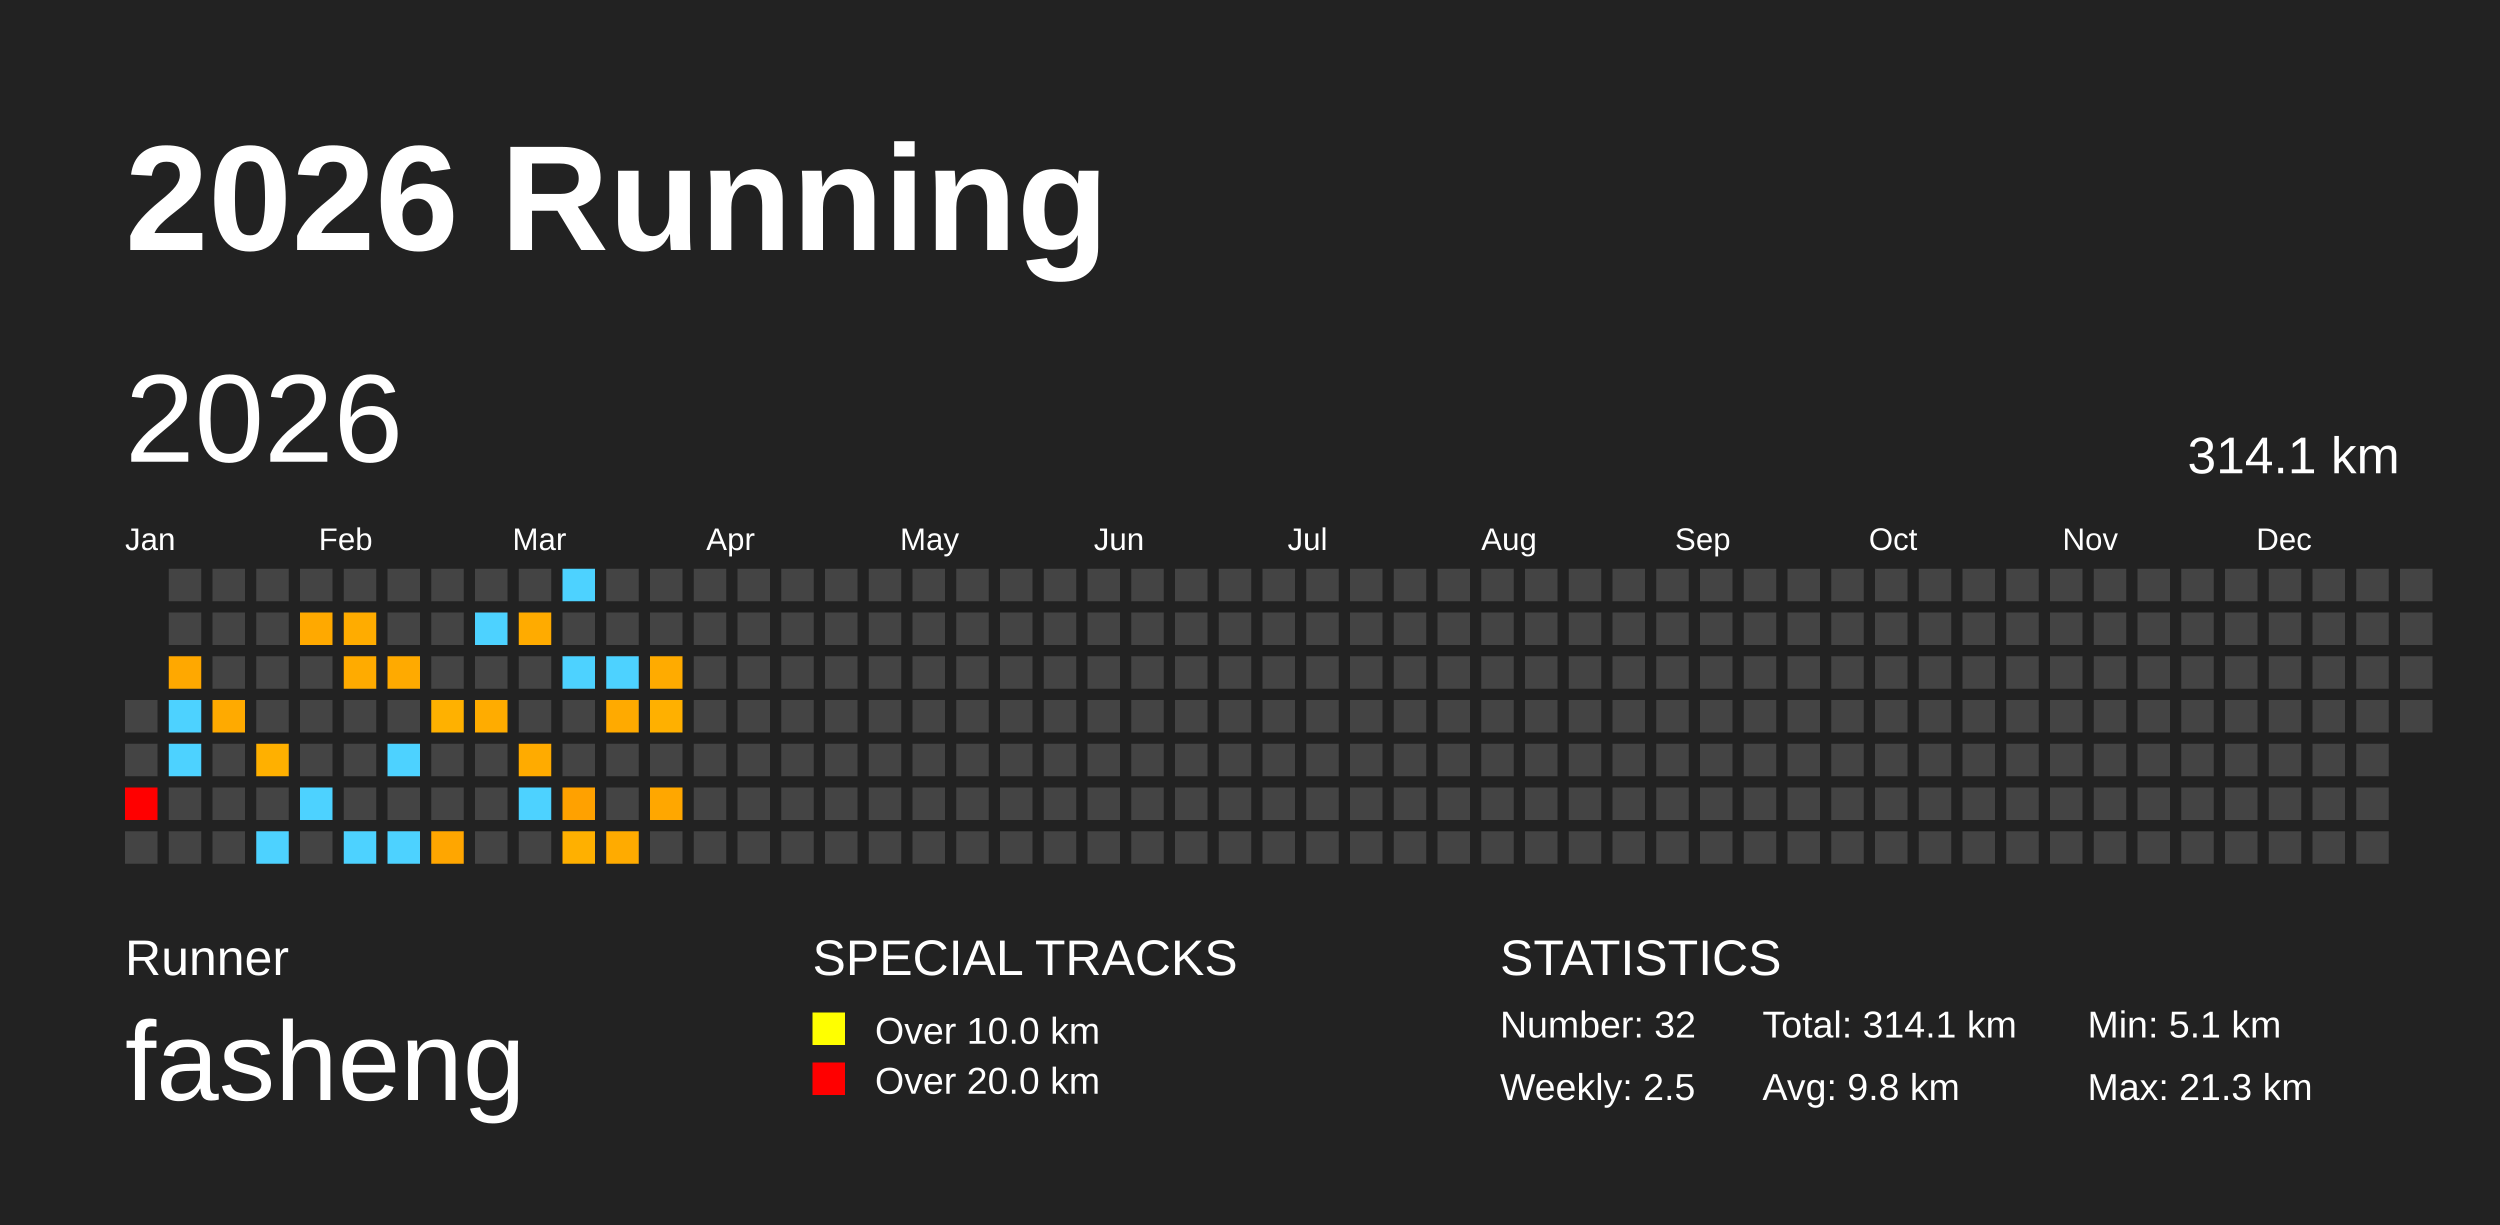
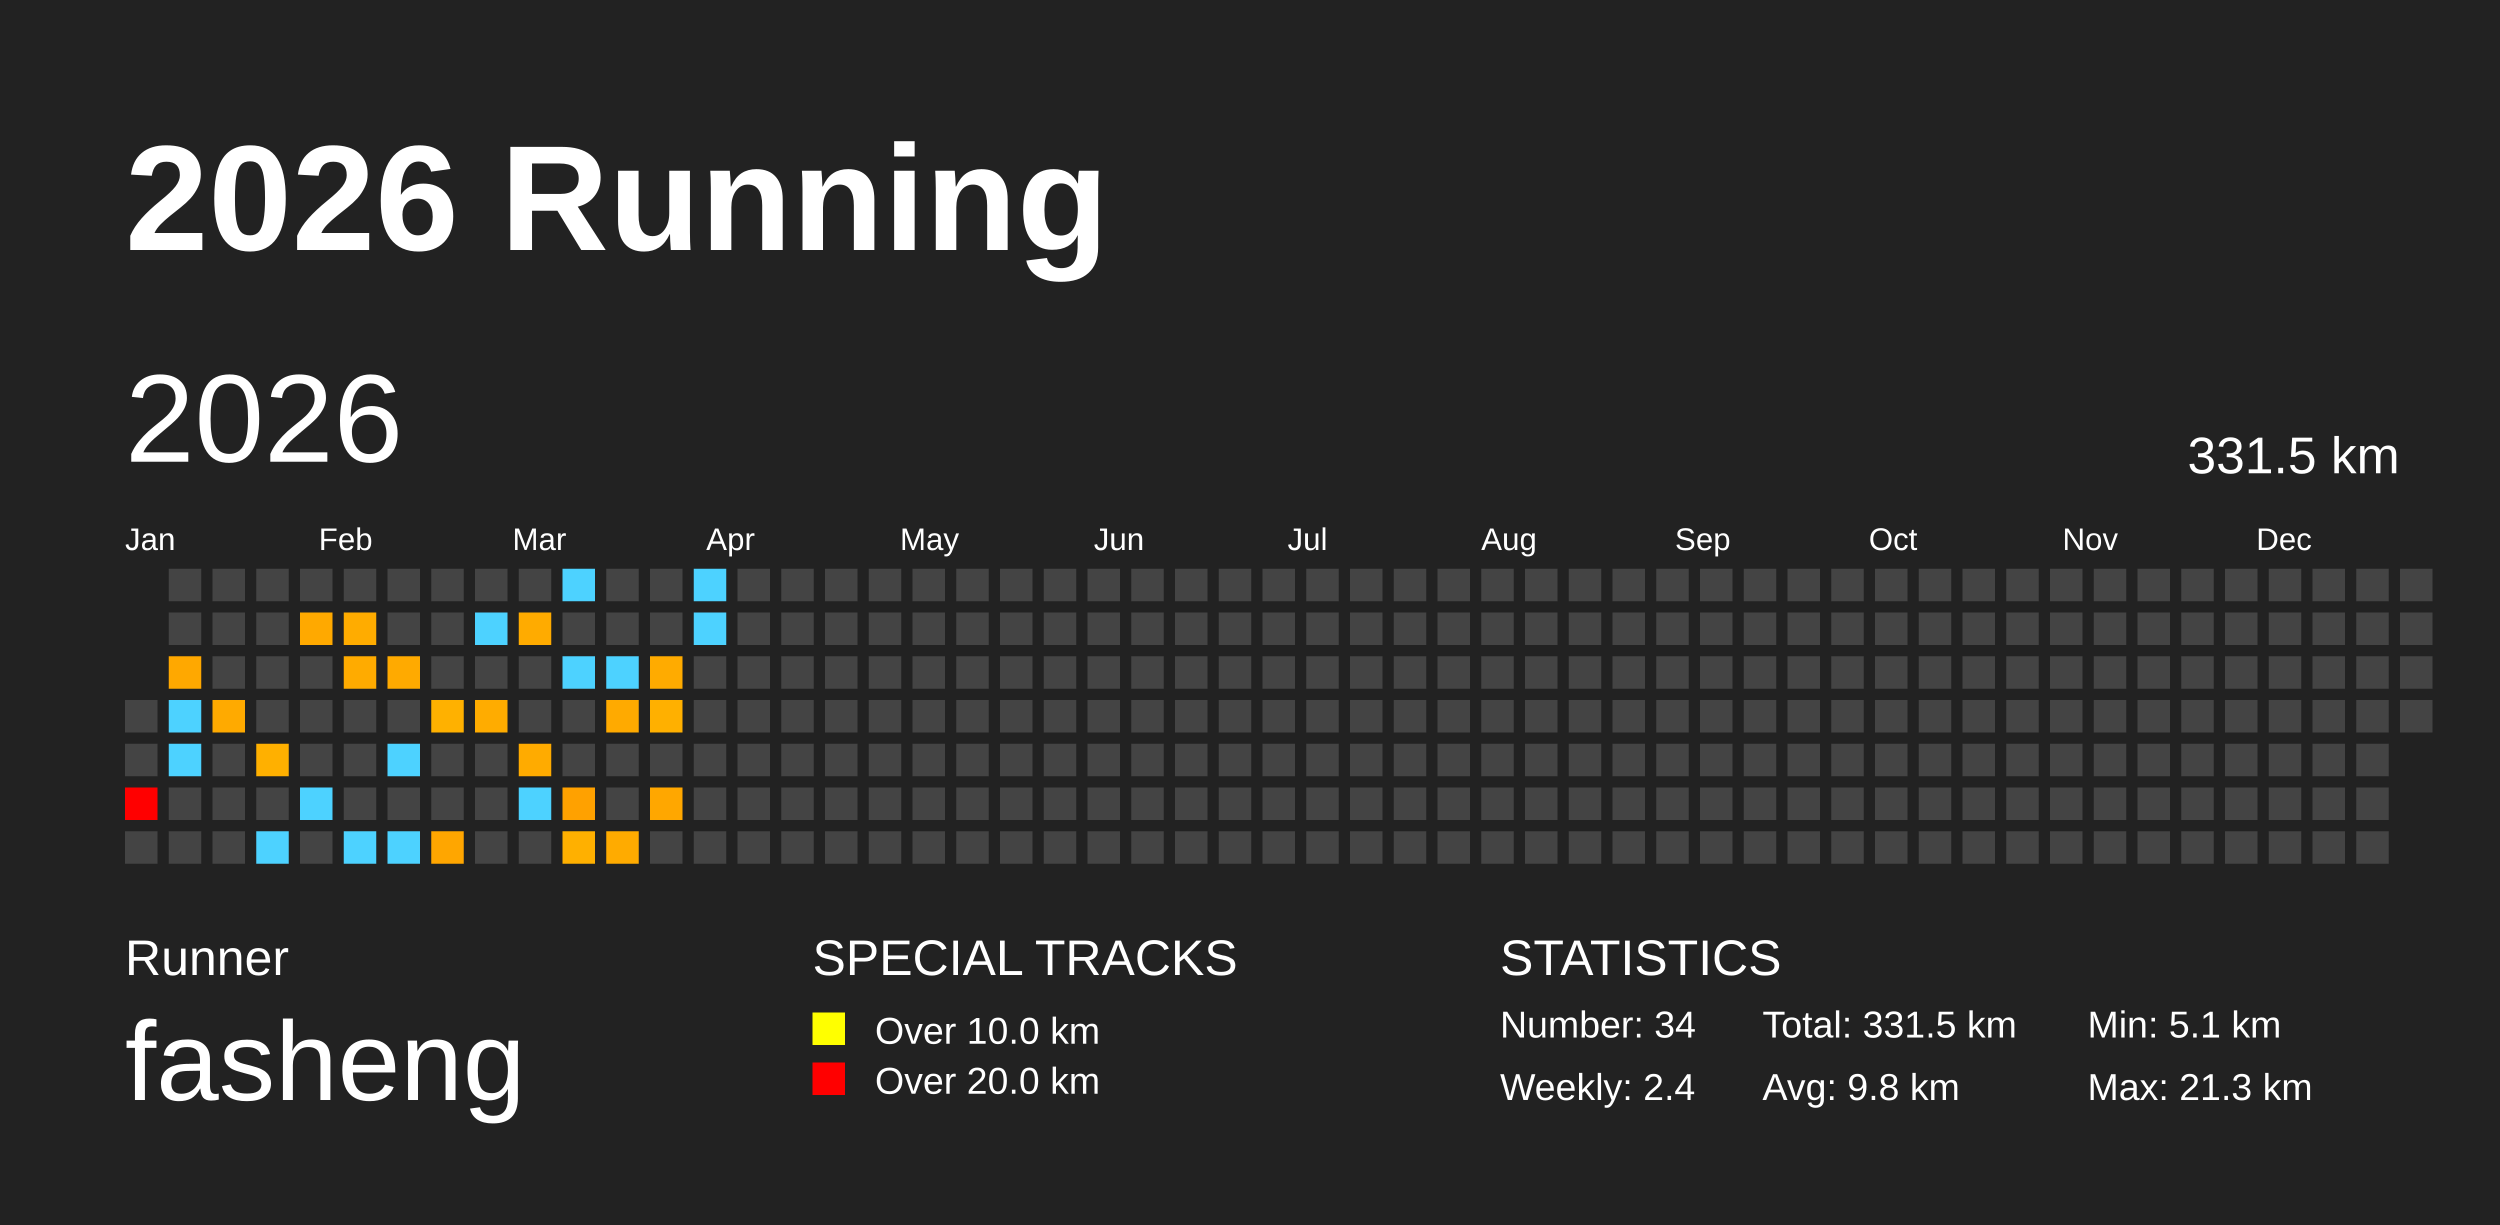
<svg xmlns="http://www.w3.org/2000/svg" baseProfile="full" height="98mm" version="1.1" viewBox="0,0,200,98" width="200mm">
  <defs />
  <rect fill="#222222" height="98" width="200" x="0" y="0" />
  <text fill="#FFFFFF" style="font-size:12px; font-family:Arial; font-weight:bold;" x="10" y="20">2026 Running</text>
  <text fill="#FFFFFF" style="font-size:4px; font-family:Arial" x="10" y="78">Runner</text>
  <text fill="#FFFFFF" style="font-size:9px; font-family:Arial" x="10" y="88">fasheng</text>
  <text fill="#FFFFFF" style="font-size:4px; font-family:Arial" x="65" y="78">SPECIAL TRACKS</text>
  <rect fill="yellow" height="2.6" width="2.6" x="65" y="81" />
  <text fill="#FFFFFF" style="font-size:3px; font-family:Arial" x="70" y="83.5">Over 10.0 km</text>
  <rect fill="red" height="2.6" width="2.6" x="65" y="85" />
  <text fill="#FFFFFF" style="font-size:3px; font-family:Arial" x="70" y="87.5">Over 20.0 km</text>
  <text fill="#FFFFFF" style="font-size:4px; font-family:Arial" x="120" y="78">STATISTICS</text>
-   <text fill="#FFFFFF" style="font-size:3px; font-family:Arial" x="120" y="83">Number: 32</text>
-   <text fill="#FFFFFF" style="font-size:3px; font-family:Arial" x="120" y="88">Weekly: 2.5</text>
-   <text fill="#FFFFFF" style="font-size:3px; font-family:Arial" x="141" y="83">Total: 314.1 km</text>
+   <text fill="#FFFFFF" style="font-size:3px; font-family:Arial" x="120" y="83">Number: 34</text>
+   <text fill="#FFFFFF" style="font-size:3px; font-family:Arial" x="120" y="88">Weekly: 2.4</text>
+   <text fill="#FFFFFF" style="font-size:3px; font-family:Arial" x="141" y="83">Total: 331.5 km</text>
  <text fill="#FFFFFF" style="font-size:3px; font-family:Arial" x="141" y="88">Avg: 9.8 km</text>
  <text fill="#FFFFFF" style="font-size:3px; font-family:Arial" x="167" y="83">Min: 5.1 km</text>
  <text fill="#FFFFFF" style="font-size:3px; font-family:Arial" x="167" y="88">Max: 21.3 km</text>
  <text dominant-baseline="hanging" fill="#FFFFFF" style="font-size:10.0px; font-family:Arial;" x="10" y="30">2026</text>
-   <text dominant-baseline="hanging" fill="#FFFFFF" style="font-size:4.125px; font-family:Arial;" x="175" y="35">314.1 km</text>
+   <text dominant-baseline="hanging" fill="#FFFFFF" style="font-size:4.125px; font-family:Arial;" x="175" y="35">331.5 km</text>
  <text fill="#FFFFFF" style="font-size:2.5px; font-family:Arial" x="10.0" y="44">Jan</text>
  <text fill="#FFFFFF" style="font-size:2.5px; font-family:Arial" x="25.5" y="44">Feb</text>
  <text fill="#FFFFFF" style="font-size:2.5px; font-family:Arial" x="41.0" y="44">Mar</text>
  <text fill="#FFFFFF" style="font-size:2.5px; font-family:Arial" x="56.5" y="44">Apr</text>
  <text fill="#FFFFFF" style="font-size:2.5px; font-family:Arial" x="72.0" y="44">May</text>
  <text fill="#FFFFFF" style="font-size:2.5px; font-family:Arial" x="87.5" y="44">Jun</text>
  <text fill="#FFFFFF" style="font-size:2.5px; font-family:Arial" x="103.0" y="44">Jul</text>
  <text fill="#FFFFFF" style="font-size:2.5px; font-family:Arial" x="118.5" y="44">Aug</text>
  <text fill="#FFFFFF" style="font-size:2.5px; font-family:Arial" x="134.0" y="44">Sep</text>
  <text fill="#FFFFFF" style="font-size:2.5px; font-family:Arial" x="149.5" y="44">Oct</text>
  <text fill="#FFFFFF" style="font-size:2.5px; font-family:Arial" x="165.0" y="44">Nov</text>
  <text fill="#FFFFFF" style="font-size:2.5px; font-family:Arial" x="180.5" y="44">Dec</text>
  <rect fill="#444444" height="2.6" width="2.6" x="10.0" y="56.0" />
  <rect fill="#444444" height="2.6" width="2.6" x="10.0" y="59.5" />
  <rect fill="red" height="2.6" width="2.6" x="10.0" y="63.0" />
  <rect fill="#444444" height="2.6" width="2.6" x="10.0" y="66.5" />
  <rect fill="#444444" height="2.6" width="2.6" x="13.5" y="45.5" />
  <rect fill="#444444" height="2.6" width="2.6" x="13.5" y="49.0" />
  <rect fill="#ffa800" height="2.6" width="2.6" x="13.5" y="52.5" />
  <rect fill="#4dd2ff" height="2.6" width="2.6" x="13.5" y="56.0" />
  <rect fill="#4dd2ff" height="2.6" width="2.6" x="13.5" y="59.5" />
  <rect fill="#444444" height="2.6" width="2.6" x="13.5" y="63.0" />
  <rect fill="#444444" height="2.6" width="2.6" x="13.5" y="66.5" />
  <rect fill="#444444" height="2.6" width="2.6" x="17.0" y="45.5" />
  <rect fill="#444444" height="2.6" width="2.6" x="17.0" y="49.0" />
  <rect fill="#444444" height="2.6" width="2.6" x="17.0" y="52.5" />
  <rect fill="#ffaa00" height="2.6" width="2.6" x="17.0" y="56.0" />
  <rect fill="#444444" height="2.6" width="2.6" x="17.0" y="59.5" />
  <rect fill="#444444" height="2.6" width="2.6" x="17.0" y="63.0" />
  <rect fill="#444444" height="2.6" width="2.6" x="17.0" y="66.5" />
  <rect fill="#444444" height="2.6" width="2.6" x="20.5" y="45.5" />
  <rect fill="#444444" height="2.6" width="2.6" x="20.5" y="49.0" />
  <rect fill="#444444" height="2.6" width="2.6" x="20.5" y="52.5" />
  <rect fill="#444444" height="2.6" width="2.6" x="20.5" y="56.0" />
  <rect fill="#ffb000" height="2.6" width="2.6" x="20.5" y="59.5" />
  <rect fill="#444444" height="2.6" width="2.6" x="20.5" y="63.0" />
  <rect fill="#4dd2ff" height="2.6" width="2.6" x="20.5" y="66.5" />
  <rect fill="#444444" height="2.6" width="2.6" x="24.0" y="45.5" />
  <rect fill="#ffa900" height="2.6" width="2.6" x="24.0" y="49.0" />
  <rect fill="#444444" height="2.6" width="2.6" x="24.0" y="52.5" />
  <rect fill="#444444" height="2.6" width="2.6" x="24.0" y="56.0" />
  <rect fill="#444444" height="2.6" width="2.6" x="24.0" y="59.5" />
  <rect fill="#4dd2ff" height="2.6" width="2.6" x="24.0" y="63.0" />
  <rect fill="#444444" height="2.6" width="2.6" x="24.0" y="66.5" />
  <rect fill="#444444" height="2.6" width="2.6" x="27.5" y="45.5" />
  <rect fill="#ffac00" height="2.6" width="2.6" x="27.5" y="49.0" />
  <rect fill="#ffab00" height="2.6" width="2.6" x="27.5" y="52.5" />
  <rect fill="#444444" height="2.6" width="2.6" x="27.5" y="56.0" />
  <rect fill="#444444" height="2.6" width="2.6" x="27.5" y="59.5" />
  <rect fill="#444444" height="2.6" width="2.6" x="27.5" y="63.0" />
  <rect fill="#4dd2ff" height="2.6" width="2.6" x="27.5" y="66.5" />
  <rect fill="#444444" height="2.6" width="2.6" x="31.0" y="45.5" />
  <rect fill="#444444" height="2.6" width="2.6" x="31.0" y="49.0" />
  <rect fill="#ffaa00" height="2.6" width="2.6" x="31.0" y="52.5" />
  <rect fill="#444444" height="2.6" width="2.6" x="31.0" y="56.0" />
  <rect fill="#4dd2ff" height="2.6" width="2.6" x="31.0" y="59.5" />
  <rect fill="#444444" height="2.6" width="2.6" x="31.0" y="63.0" />
  <rect fill="#4dd2ff" height="2.6" width="2.6" x="31.0" y="66.5" />
  <rect fill="#444444" height="2.6" width="2.6" x="34.5" y="45.5" />
  <rect fill="#444444" height="2.6" width="2.6" x="34.5" y="49.0" />
  <rect fill="#444444" height="2.6" width="2.6" x="34.5" y="52.5" />
  <rect fill="#ffb100" height="2.6" width="2.6" x="34.5" y="56.0" />
  <rect fill="#444444" height="2.6" width="2.6" x="34.5" y="59.5" />
  <rect fill="#444444" height="2.6" width="2.6" x="34.5" y="63.0" />
  <rect fill="#ffa600" height="2.6" width="2.6" x="34.5" y="66.5" />
  <rect fill="#444444" height="2.6" width="2.6" x="38.0" y="45.5" />
  <rect fill="#4dd2ff" height="2.6" width="2.6" x="38.0" y="49.0" />
  <rect fill="#444444" height="2.6" width="2.6" x="38.0" y="52.5" />
  <rect fill="#ffac00" height="2.6" width="2.6" x="38.0" y="56.0" />
  <rect fill="#444444" height="2.6" width="2.6" x="38.0" y="59.5" />
  <rect fill="#444444" height="2.6" width="2.6" x="38.0" y="63.0" />
  <rect fill="#444444" height="2.6" width="2.6" x="38.0" y="66.5" />
  <rect fill="#444444" height="2.6" width="2.6" x="41.5" y="45.5" />
  <rect fill="#ffab00" height="2.6" width="2.6" x="41.5" y="49.0" />
  <rect fill="#444444" height="2.6" width="2.6" x="41.5" y="52.5" />
  <rect fill="#444444" height="2.6" width="2.6" x="41.5" y="56.0" />
  <rect fill="#ffab00" height="2.6" width="2.6" x="41.5" y="59.5" />
  <rect fill="#4dd2ff" height="2.6" width="2.6" x="41.5" y="63.0" />
  <rect fill="#444444" height="2.6" width="2.6" x="41.5" y="66.5" />
  <rect fill="#4dd2ff" height="2.6" width="2.6" x="45.0" y="45.5" />
  <rect fill="#444444" height="2.6" width="2.6" x="45.0" y="49.0" />
  <rect fill="#4dd2ff" height="2.6" width="2.6" x="45.0" y="52.5" />
  <rect fill="#444444" height="2.6" width="2.6" x="45.0" y="56.0" />
  <rect fill="#444444" height="2.6" width="2.6" x="45.0" y="59.5" />
  <rect fill="#ffa100" height="2.6" width="2.6" x="45.0" y="63.0" />
  <rect fill="#ffb000" height="2.6" width="2.6" x="45.0" y="66.5" />
  <rect fill="#444444" height="2.6" width="2.6" x="48.5" y="45.5" />
  <rect fill="#444444" height="2.6" width="2.6" x="48.5" y="49.0" />
  <rect fill="#4dd2ff" height="2.6" width="2.6" x="48.5" y="52.5" />
  <rect fill="#ffaa00" height="2.6" width="2.6" x="48.5" y="56.0" />
  <rect fill="#444444" height="2.6" width="2.6" x="48.5" y="59.5" />
  <rect fill="#444444" height="2.6" width="2.6" x="48.5" y="63.0" />
  <rect fill="#ffab00" height="2.6" width="2.6" x="48.5" y="66.5" />
  <rect fill="#444444" height="2.6" width="2.6" x="52.0" y="45.5" />
  <rect fill="#444444" height="2.6" width="2.6" x="52.0" y="49.0" />
  <rect fill="#ffab00" height="2.6" width="2.6" x="52.0" y="52.5" />
  <rect fill="#ffb000" height="2.6" width="2.6" x="52.0" y="56.0" />
  <rect fill="#444444" height="2.6" width="2.6" x="52.0" y="59.5" />
  <rect fill="#ffa700" height="2.6" width="2.6" x="52.0" y="63.0" />
  <rect fill="#444444" height="2.6" width="2.6" x="52.0" y="66.5" />
-   <rect fill="#444444" height="2.6" width="2.6" x="55.5" y="45.5" />
-   <rect fill="#444444" height="2.6" width="2.6" x="55.5" y="49.0" />
+   <rect fill="#4dd2ff" height="2.6" width="2.6" x="55.5" y="45.5" />
+   <rect fill="#4dd2ff" height="2.6" width="2.6" x="55.5" y="49.0" />
  <rect fill="#444444" height="2.6" width="2.6" x="55.5" y="52.5" />
  <rect fill="#444444" height="2.6" width="2.6" x="55.5" y="56.0" />
  <rect fill="#444444" height="2.6" width="2.6" x="55.5" y="59.5" />
  <rect fill="#444444" height="2.6" width="2.6" x="55.5" y="63.0" />
  <rect fill="#444444" height="2.6" width="2.6" x="55.5" y="66.5" />
  <rect fill="#444444" height="2.6" width="2.6" x="59.0" y="45.5" />
  <rect fill="#444444" height="2.6" width="2.6" x="59.0" y="49.0" />
  <rect fill="#444444" height="2.6" width="2.6" x="59.0" y="52.5" />
  <rect fill="#444444" height="2.6" width="2.6" x="59.0" y="56.0" />
  <rect fill="#444444" height="2.6" width="2.6" x="59.0" y="59.5" />
  <rect fill="#444444" height="2.6" width="2.6" x="59.0" y="63.0" />
  <rect fill="#444444" height="2.6" width="2.6" x="59.0" y="66.5" />
  <rect fill="#444444" height="2.6" width="2.6" x="62.5" y="45.5" />
  <rect fill="#444444" height="2.6" width="2.6" x="62.5" y="49.0" />
  <rect fill="#444444" height="2.6" width="2.6" x="62.5" y="52.5" />
  <rect fill="#444444" height="2.6" width="2.6" x="62.5" y="56.0" />
  <rect fill="#444444" height="2.6" width="2.6" x="62.5" y="59.5" />
  <rect fill="#444444" height="2.6" width="2.6" x="62.5" y="63.0" />
  <rect fill="#444444" height="2.6" width="2.6" x="62.5" y="66.5" />
  <rect fill="#444444" height="2.6" width="2.6" x="66.0" y="45.5" />
  <rect fill="#444444" height="2.6" width="2.6" x="66.0" y="49.0" />
  <rect fill="#444444" height="2.6" width="2.6" x="66.0" y="52.5" />
  <rect fill="#444444" height="2.6" width="2.6" x="66.0" y="56.0" />
  <rect fill="#444444" height="2.6" width="2.6" x="66.0" y="59.5" />
  <rect fill="#444444" height="2.6" width="2.6" x="66.0" y="63.0" />
  <rect fill="#444444" height="2.6" width="2.6" x="66.0" y="66.5" />
  <rect fill="#444444" height="2.6" width="2.6" x="69.5" y="45.5" />
  <rect fill="#444444" height="2.6" width="2.6" x="69.5" y="49.0" />
  <rect fill="#444444" height="2.6" width="2.6" x="69.5" y="52.5" />
  <rect fill="#444444" height="2.6" width="2.6" x="69.5" y="56.0" />
  <rect fill="#444444" height="2.6" width="2.6" x="69.5" y="59.5" />
  <rect fill="#444444" height="2.6" width="2.6" x="69.5" y="63.0" />
  <rect fill="#444444" height="2.6" width="2.6" x="69.5" y="66.5" />
  <rect fill="#444444" height="2.6" width="2.6" x="73.0" y="45.5" />
  <rect fill="#444444" height="2.6" width="2.6" x="73.0" y="49.0" />
  <rect fill="#444444" height="2.6" width="2.6" x="73.0" y="52.5" />
  <rect fill="#444444" height="2.6" width="2.6" x="73.0" y="56.0" />
  <rect fill="#444444" height="2.6" width="2.6" x="73.0" y="59.5" />
  <rect fill="#444444" height="2.6" width="2.6" x="73.0" y="63.0" />
  <rect fill="#444444" height="2.6" width="2.6" x="73.0" y="66.5" />
  <rect fill="#444444" height="2.6" width="2.6" x="76.5" y="45.5" />
  <rect fill="#444444" height="2.6" width="2.6" x="76.5" y="49.0" />
  <rect fill="#444444" height="2.6" width="2.6" x="76.5" y="52.5" />
  <rect fill="#444444" height="2.6" width="2.6" x="76.5" y="56.0" />
  <rect fill="#444444" height="2.6" width="2.6" x="76.5" y="59.5" />
  <rect fill="#444444" height="2.6" width="2.6" x="76.5" y="63.0" />
  <rect fill="#444444" height="2.6" width="2.6" x="76.5" y="66.5" />
  <rect fill="#444444" height="2.6" width="2.6" x="80.0" y="45.5" />
  <rect fill="#444444" height="2.6" width="2.6" x="80.0" y="49.0" />
  <rect fill="#444444" height="2.6" width="2.6" x="80.0" y="52.5" />
  <rect fill="#444444" height="2.6" width="2.6" x="80.0" y="56.0" />
  <rect fill="#444444" height="2.6" width="2.6" x="80.0" y="59.5" />
  <rect fill="#444444" height="2.6" width="2.6" x="80.0" y="63.0" />
  <rect fill="#444444" height="2.6" width="2.6" x="80.0" y="66.5" />
  <rect fill="#444444" height="2.6" width="2.6" x="83.5" y="45.5" />
  <rect fill="#444444" height="2.6" width="2.6" x="83.5" y="49.0" />
  <rect fill="#444444" height="2.6" width="2.6" x="83.5" y="52.5" />
  <rect fill="#444444" height="2.6" width="2.6" x="83.5" y="56.0" />
  <rect fill="#444444" height="2.6" width="2.6" x="83.5" y="59.5" />
  <rect fill="#444444" height="2.6" width="2.6" x="83.5" y="63.0" />
  <rect fill="#444444" height="2.6" width="2.6" x="83.5" y="66.5" />
  <rect fill="#444444" height="2.6" width="2.6" x="87.0" y="45.5" />
  <rect fill="#444444" height="2.6" width="2.6" x="87.0" y="49.0" />
  <rect fill="#444444" height="2.6" width="2.6" x="87.0" y="52.5" />
  <rect fill="#444444" height="2.6" width="2.6" x="87.0" y="56.0" />
  <rect fill="#444444" height="2.6" width="2.6" x="87.0" y="59.5" />
  <rect fill="#444444" height="2.6" width="2.6" x="87.0" y="63.0" />
  <rect fill="#444444" height="2.6" width="2.6" x="87.0" y="66.5" />
  <rect fill="#444444" height="2.6" width="2.6" x="90.5" y="45.5" />
  <rect fill="#444444" height="2.6" width="2.6" x="90.5" y="49.0" />
  <rect fill="#444444" height="2.6" width="2.6" x="90.5" y="52.5" />
  <rect fill="#444444" height="2.6" width="2.6" x="90.5" y="56.0" />
  <rect fill="#444444" height="2.6" width="2.6" x="90.5" y="59.5" />
  <rect fill="#444444" height="2.6" width="2.6" x="90.5" y="63.0" />
  <rect fill="#444444" height="2.6" width="2.6" x="90.5" y="66.5" />
  <rect fill="#444444" height="2.6" width="2.6" x="94.0" y="45.5" />
  <rect fill="#444444" height="2.6" width="2.6" x="94.0" y="49.0" />
  <rect fill="#444444" height="2.6" width="2.6" x="94.0" y="52.5" />
  <rect fill="#444444" height="2.6" width="2.6" x="94.0" y="56.0" />
  <rect fill="#444444" height="2.6" width="2.6" x="94.0" y="59.5" />
  <rect fill="#444444" height="2.6" width="2.6" x="94.0" y="63.0" />
  <rect fill="#444444" height="2.6" width="2.6" x="94.0" y="66.5" />
  <rect fill="#444444" height="2.6" width="2.6" x="97.5" y="45.5" />
  <rect fill="#444444" height="2.6" width="2.6" x="97.5" y="49.0" />
  <rect fill="#444444" height="2.6" width="2.6" x="97.5" y="52.5" />
  <rect fill="#444444" height="2.6" width="2.6" x="97.5" y="56.0" />
  <rect fill="#444444" height="2.6" width="2.6" x="97.5" y="59.5" />
  <rect fill="#444444" height="2.6" width="2.6" x="97.5" y="63.0" />
  <rect fill="#444444" height="2.6" width="2.6" x="97.5" y="66.5" />
  <rect fill="#444444" height="2.6" width="2.6" x="101.0" y="45.5" />
  <rect fill="#444444" height="2.6" width="2.6" x="101.0" y="49.0" />
  <rect fill="#444444" height="2.6" width="2.6" x="101.0" y="52.5" />
  <rect fill="#444444" height="2.6" width="2.6" x="101.0" y="56.0" />
  <rect fill="#444444" height="2.6" width="2.6" x="101.0" y="59.5" />
  <rect fill="#444444" height="2.6" width="2.6" x="101.0" y="63.0" />
  <rect fill="#444444" height="2.6" width="2.6" x="101.0" y="66.5" />
  <rect fill="#444444" height="2.6" width="2.6" x="104.5" y="45.5" />
  <rect fill="#444444" height="2.6" width="2.6" x="104.5" y="49.0" />
  <rect fill="#444444" height="2.6" width="2.6" x="104.5" y="52.5" />
  <rect fill="#444444" height="2.6" width="2.6" x="104.5" y="56.0" />
  <rect fill="#444444" height="2.6" width="2.6" x="104.5" y="59.5" />
  <rect fill="#444444" height="2.6" width="2.6" x="104.5" y="63.0" />
  <rect fill="#444444" height="2.6" width="2.6" x="104.5" y="66.5" />
  <rect fill="#444444" height="2.6" width="2.6" x="108.0" y="45.5" />
  <rect fill="#444444" height="2.6" width="2.6" x="108.0" y="49.0" />
  <rect fill="#444444" height="2.6" width="2.6" x="108.0" y="52.5" />
  <rect fill="#444444" height="2.6" width="2.6" x="108.0" y="56.0" />
  <rect fill="#444444" height="2.6" width="2.6" x="108.0" y="59.5" />
  <rect fill="#444444" height="2.6" width="2.6" x="108.0" y="63.0" />
  <rect fill="#444444" height="2.6" width="2.6" x="108.0" y="66.5" />
  <rect fill="#444444" height="2.6" width="2.6" x="111.5" y="45.5" />
  <rect fill="#444444" height="2.6" width="2.6" x="111.5" y="49.0" />
  <rect fill="#444444" height="2.6" width="2.6" x="111.5" y="52.5" />
  <rect fill="#444444" height="2.6" width="2.6" x="111.5" y="56.0" />
  <rect fill="#444444" height="2.6" width="2.6" x="111.5" y="59.5" />
  <rect fill="#444444" height="2.6" width="2.6" x="111.5" y="63.0" />
  <rect fill="#444444" height="2.6" width="2.6" x="111.5" y="66.5" />
  <rect fill="#444444" height="2.6" width="2.6" x="115.0" y="45.5" />
  <rect fill="#444444" height="2.6" width="2.6" x="115.0" y="49.0" />
  <rect fill="#444444" height="2.6" width="2.6" x="115.0" y="52.5" />
  <rect fill="#444444" height="2.6" width="2.6" x="115.0" y="56.0" />
  <rect fill="#444444" height="2.6" width="2.6" x="115.0" y="59.5" />
  <rect fill="#444444" height="2.6" width="2.6" x="115.0" y="63.0" />
  <rect fill="#444444" height="2.6" width="2.6" x="115.0" y="66.5" />
  <rect fill="#444444" height="2.6" width="2.6" x="118.5" y="45.5" />
  <rect fill="#444444" height="2.6" width="2.6" x="118.5" y="49.0" />
  <rect fill="#444444" height="2.6" width="2.6" x="118.5" y="52.5" />
  <rect fill="#444444" height="2.6" width="2.6" x="118.5" y="56.0" />
  <rect fill="#444444" height="2.6" width="2.6" x="118.5" y="59.5" />
  <rect fill="#444444" height="2.6" width="2.6" x="118.5" y="63.0" />
  <rect fill="#444444" height="2.6" width="2.6" x="118.5" y="66.5" />
  <rect fill="#444444" height="2.6" width="2.6" x="122.0" y="45.5" />
  <rect fill="#444444" height="2.6" width="2.6" x="122.0" y="49.0" />
  <rect fill="#444444" height="2.6" width="2.6" x="122.0" y="52.5" />
  <rect fill="#444444" height="2.6" width="2.6" x="122.0" y="56.0" />
  <rect fill="#444444" height="2.6" width="2.6" x="122.0" y="59.5" />
  <rect fill="#444444" height="2.6" width="2.6" x="122.0" y="63.0" />
  <rect fill="#444444" height="2.6" width="2.6" x="122.0" y="66.5" />
  <rect fill="#444444" height="2.6" width="2.6" x="125.5" y="45.5" />
  <rect fill="#444444" height="2.6" width="2.6" x="125.5" y="49.0" />
  <rect fill="#444444" height="2.6" width="2.6" x="125.5" y="52.5" />
  <rect fill="#444444" height="2.6" width="2.6" x="125.5" y="56.0" />
  <rect fill="#444444" height="2.6" width="2.6" x="125.5" y="59.5" />
  <rect fill="#444444" height="2.6" width="2.6" x="125.5" y="63.0" />
  <rect fill="#444444" height="2.6" width="2.6" x="125.5" y="66.5" />
  <rect fill="#444444" height="2.6" width="2.6" x="129.0" y="45.5" />
  <rect fill="#444444" height="2.6" width="2.6" x="129.0" y="49.0" />
  <rect fill="#444444" height="2.6" width="2.6" x="129.0" y="52.5" />
  <rect fill="#444444" height="2.6" width="2.6" x="129.0" y="56.0" />
  <rect fill="#444444" height="2.6" width="2.6" x="129.0" y="59.5" />
  <rect fill="#444444" height="2.6" width="2.6" x="129.0" y="63.0" />
  <rect fill="#444444" height="2.6" width="2.6" x="129.0" y="66.5" />
  <rect fill="#444444" height="2.6" width="2.6" x="132.5" y="45.5" />
  <rect fill="#444444" height="2.6" width="2.6" x="132.5" y="49.0" />
  <rect fill="#444444" height="2.6" width="2.6" x="132.5" y="52.5" />
  <rect fill="#444444" height="2.6" width="2.6" x="132.5" y="56.0" />
  <rect fill="#444444" height="2.6" width="2.6" x="132.5" y="59.5" />
  <rect fill="#444444" height="2.6" width="2.6" x="132.5" y="63.0" />
  <rect fill="#444444" height="2.6" width="2.6" x="132.5" y="66.5" />
  <rect fill="#444444" height="2.6" width="2.6" x="136.0" y="45.5" />
  <rect fill="#444444" height="2.6" width="2.6" x="136.0" y="49.0" />
  <rect fill="#444444" height="2.6" width="2.6" x="136.0" y="52.5" />
  <rect fill="#444444" height="2.6" width="2.6" x="136.0" y="56.0" />
  <rect fill="#444444" height="2.6" width="2.6" x="136.0" y="59.5" />
  <rect fill="#444444" height="2.6" width="2.6" x="136.0" y="63.0" />
  <rect fill="#444444" height="2.6" width="2.6" x="136.0" y="66.5" />
  <rect fill="#444444" height="2.6" width="2.6" x="139.5" y="45.5" />
  <rect fill="#444444" height="2.6" width="2.6" x="139.5" y="49.0" />
  <rect fill="#444444" height="2.6" width="2.6" x="139.5" y="52.5" />
  <rect fill="#444444" height="2.6" width="2.6" x="139.5" y="56.0" />
  <rect fill="#444444" height="2.6" width="2.6" x="139.5" y="59.5" />
  <rect fill="#444444" height="2.6" width="2.6" x="139.5" y="63.0" />
  <rect fill="#444444" height="2.6" width="2.6" x="139.5" y="66.5" />
  <rect fill="#444444" height="2.6" width="2.6" x="143.0" y="45.5" />
  <rect fill="#444444" height="2.6" width="2.6" x="143.0" y="49.0" />
  <rect fill="#444444" height="2.6" width="2.6" x="143.0" y="52.5" />
  <rect fill="#444444" height="2.6" width="2.6" x="143.0" y="56.0" />
  <rect fill="#444444" height="2.6" width="2.6" x="143.0" y="59.5" />
  <rect fill="#444444" height="2.6" width="2.6" x="143.0" y="63.0" />
  <rect fill="#444444" height="2.6" width="2.6" x="143.0" y="66.5" />
  <rect fill="#444444" height="2.6" width="2.6" x="146.5" y="45.5" />
  <rect fill="#444444" height="2.6" width="2.6" x="146.5" y="49.0" />
  <rect fill="#444444" height="2.6" width="2.6" x="146.5" y="52.5" />
  <rect fill="#444444" height="2.6" width="2.6" x="146.5" y="56.0" />
  <rect fill="#444444" height="2.6" width="2.6" x="146.5" y="59.5" />
  <rect fill="#444444" height="2.6" width="2.6" x="146.5" y="63.0" />
  <rect fill="#444444" height="2.6" width="2.6" x="146.5" y="66.5" />
  <rect fill="#444444" height="2.6" width="2.6" x="150.0" y="45.5" />
  <rect fill="#444444" height="2.6" width="2.6" x="150.0" y="49.0" />
  <rect fill="#444444" height="2.6" width="2.6" x="150.0" y="52.5" />
  <rect fill="#444444" height="2.6" width="2.6" x="150.0" y="56.0" />
  <rect fill="#444444" height="2.6" width="2.6" x="150.0" y="59.5" />
  <rect fill="#444444" height="2.6" width="2.6" x="150.0" y="63.0" />
  <rect fill="#444444" height="2.6" width="2.6" x="150.0" y="66.5" />
  <rect fill="#444444" height="2.6" width="2.6" x="153.5" y="45.5" />
  <rect fill="#444444" height="2.6" width="2.6" x="153.5" y="49.0" />
  <rect fill="#444444" height="2.6" width="2.6" x="153.5" y="52.5" />
  <rect fill="#444444" height="2.6" width="2.6" x="153.5" y="56.0" />
  <rect fill="#444444" height="2.6" width="2.6" x="153.5" y="59.5" />
  <rect fill="#444444" height="2.6" width="2.6" x="153.5" y="63.0" />
  <rect fill="#444444" height="2.6" width="2.6" x="153.5" y="66.5" />
  <rect fill="#444444" height="2.6" width="2.6" x="157.0" y="45.5" />
  <rect fill="#444444" height="2.6" width="2.6" x="157.0" y="49.0" />
  <rect fill="#444444" height="2.6" width="2.6" x="157.0" y="52.5" />
  <rect fill="#444444" height="2.6" width="2.6" x="157.0" y="56.0" />
  <rect fill="#444444" height="2.6" width="2.6" x="157.0" y="59.5" />
  <rect fill="#444444" height="2.6" width="2.6" x="157.0" y="63.0" />
  <rect fill="#444444" height="2.6" width="2.6" x="157.0" y="66.5" />
  <rect fill="#444444" height="2.6" width="2.6" x="160.5" y="45.5" />
  <rect fill="#444444" height="2.6" width="2.6" x="160.5" y="49.0" />
  <rect fill="#444444" height="2.6" width="2.6" x="160.5" y="52.5" />
  <rect fill="#444444" height="2.6" width="2.6" x="160.5" y="56.0" />
  <rect fill="#444444" height="2.6" width="2.6" x="160.5" y="59.5" />
  <rect fill="#444444" height="2.6" width="2.6" x="160.5" y="63.0" />
  <rect fill="#444444" height="2.6" width="2.6" x="160.5" y="66.5" />
  <rect fill="#444444" height="2.6" width="2.6" x="164.0" y="45.5" />
  <rect fill="#444444" height="2.6" width="2.6" x="164.0" y="49.0" />
  <rect fill="#444444" height="2.6" width="2.6" x="164.0" y="52.5" />
  <rect fill="#444444" height="2.6" width="2.6" x="164.0" y="56.0" />
  <rect fill="#444444" height="2.6" width="2.6" x="164.0" y="59.5" />
  <rect fill="#444444" height="2.6" width="2.6" x="164.0" y="63.0" />
  <rect fill="#444444" height="2.6" width="2.6" x="164.0" y="66.5" />
  <rect fill="#444444" height="2.6" width="2.6" x="167.5" y="45.5" />
  <rect fill="#444444" height="2.6" width="2.6" x="167.5" y="49.0" />
  <rect fill="#444444" height="2.6" width="2.6" x="167.5" y="52.5" />
  <rect fill="#444444" height="2.6" width="2.6" x="167.5" y="56.0" />
  <rect fill="#444444" height="2.6" width="2.6" x="167.5" y="59.5" />
  <rect fill="#444444" height="2.6" width="2.6" x="167.5" y="63.0" />
  <rect fill="#444444" height="2.6" width="2.6" x="167.5" y="66.5" />
  <rect fill="#444444" height="2.6" width="2.6" x="171.0" y="45.5" />
  <rect fill="#444444" height="2.6" width="2.6" x="171.0" y="49.0" />
  <rect fill="#444444" height="2.6" width="2.6" x="171.0" y="52.5" />
  <rect fill="#444444" height="2.6" width="2.6" x="171.0" y="56.0" />
  <rect fill="#444444" height="2.6" width="2.6" x="171.0" y="59.5" />
  <rect fill="#444444" height="2.6" width="2.6" x="171.0" y="63.0" />
  <rect fill="#444444" height="2.6" width="2.6" x="171.0" y="66.5" />
  <rect fill="#444444" height="2.6" width="2.6" x="174.5" y="45.5" />
  <rect fill="#444444" height="2.6" width="2.6" x="174.5" y="49.0" />
  <rect fill="#444444" height="2.6" width="2.6" x="174.5" y="52.5" />
  <rect fill="#444444" height="2.6" width="2.6" x="174.5" y="56.0" />
  <rect fill="#444444" height="2.6" width="2.6" x="174.5" y="59.5" />
  <rect fill="#444444" height="2.6" width="2.6" x="174.5" y="63.0" />
  <rect fill="#444444" height="2.6" width="2.6" x="174.5" y="66.5" />
  <rect fill="#444444" height="2.6" width="2.6" x="178.0" y="45.5" />
  <rect fill="#444444" height="2.6" width="2.6" x="178.0" y="49.0" />
  <rect fill="#444444" height="2.6" width="2.6" x="178.0" y="52.5" />
  <rect fill="#444444" height="2.6" width="2.6" x="178.0" y="56.0" />
  <rect fill="#444444" height="2.6" width="2.6" x="178.0" y="59.5" />
  <rect fill="#444444" height="2.6" width="2.6" x="178.0" y="63.0" />
  <rect fill="#444444" height="2.6" width="2.6" x="178.0" y="66.5" />
  <rect fill="#444444" height="2.6" width="2.6" x="181.5" y="45.5" />
  <rect fill="#444444" height="2.6" width="2.6" x="181.5" y="49.0" />
  <rect fill="#444444" height="2.6" width="2.6" x="181.5" y="52.5" />
  <rect fill="#444444" height="2.6" width="2.6" x="181.5" y="56.0" />
  <rect fill="#444444" height="2.6" width="2.6" x="181.5" y="59.5" />
  <rect fill="#444444" height="2.6" width="2.6" x="181.5" y="63.0" />
  <rect fill="#444444" height="2.6" width="2.6" x="181.5" y="66.5" />
  <rect fill="#444444" height="2.6" width="2.6" x="185.0" y="45.5" />
  <rect fill="#444444" height="2.6" width="2.6" x="185.0" y="49.0" />
  <rect fill="#444444" height="2.6" width="2.6" x="185.0" y="52.5" />
  <rect fill="#444444" height="2.6" width="2.6" x="185.0" y="56.0" />
  <rect fill="#444444" height="2.6" width="2.6" x="185.0" y="59.5" />
  <rect fill="#444444" height="2.6" width="2.6" x="185.0" y="63.0" />
  <rect fill="#444444" height="2.6" width="2.6" x="185.0" y="66.5" />
  <rect fill="#444444" height="2.6" width="2.6" x="188.5" y="45.5" />
  <rect fill="#444444" height="2.6" width="2.6" x="188.5" y="49.0" />
  <rect fill="#444444" height="2.6" width="2.6" x="188.5" y="52.5" />
  <rect fill="#444444" height="2.6" width="2.6" x="188.5" y="56.0" />
  <rect fill="#444444" height="2.6" width="2.6" x="188.5" y="59.5" />
  <rect fill="#444444" height="2.6" width="2.6" x="188.5" y="63.0" />
  <rect fill="#444444" height="2.6" width="2.6" x="188.5" y="66.5" />
  <rect fill="#444444" height="2.6" width="2.6" x="192.0" y="45.5" />
  <rect fill="#444444" height="2.6" width="2.6" x="192.0" y="49.0" />
  <rect fill="#444444" height="2.6" width="2.6" x="192.0" y="52.5" />
  <rect fill="#444444" height="2.6" width="2.6" x="192.0" y="56.0" />
</svg>
